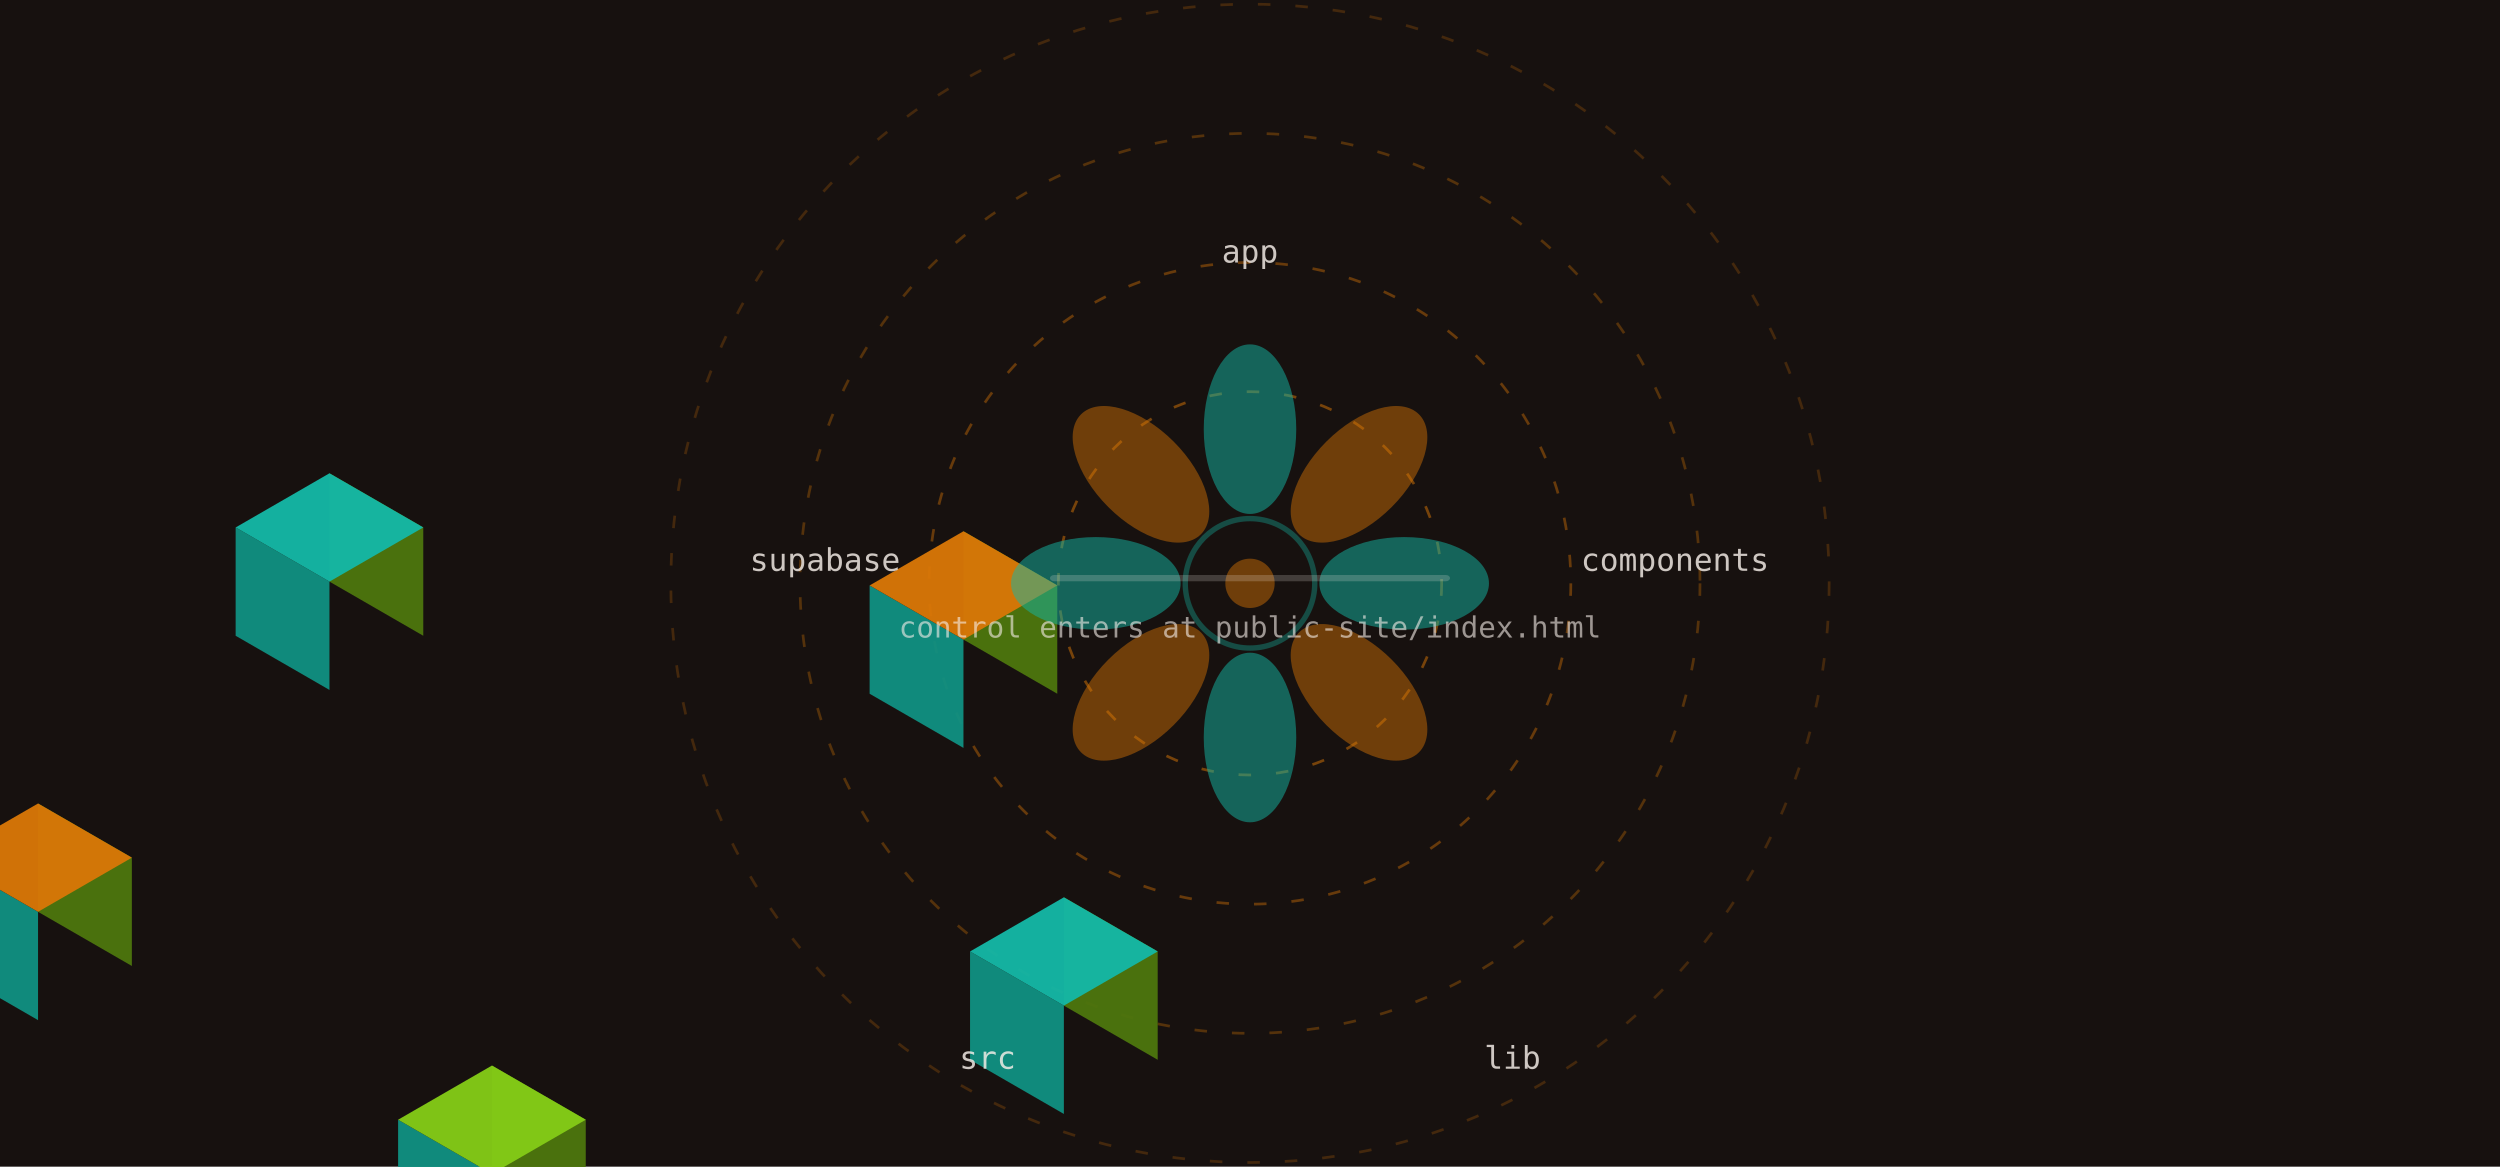
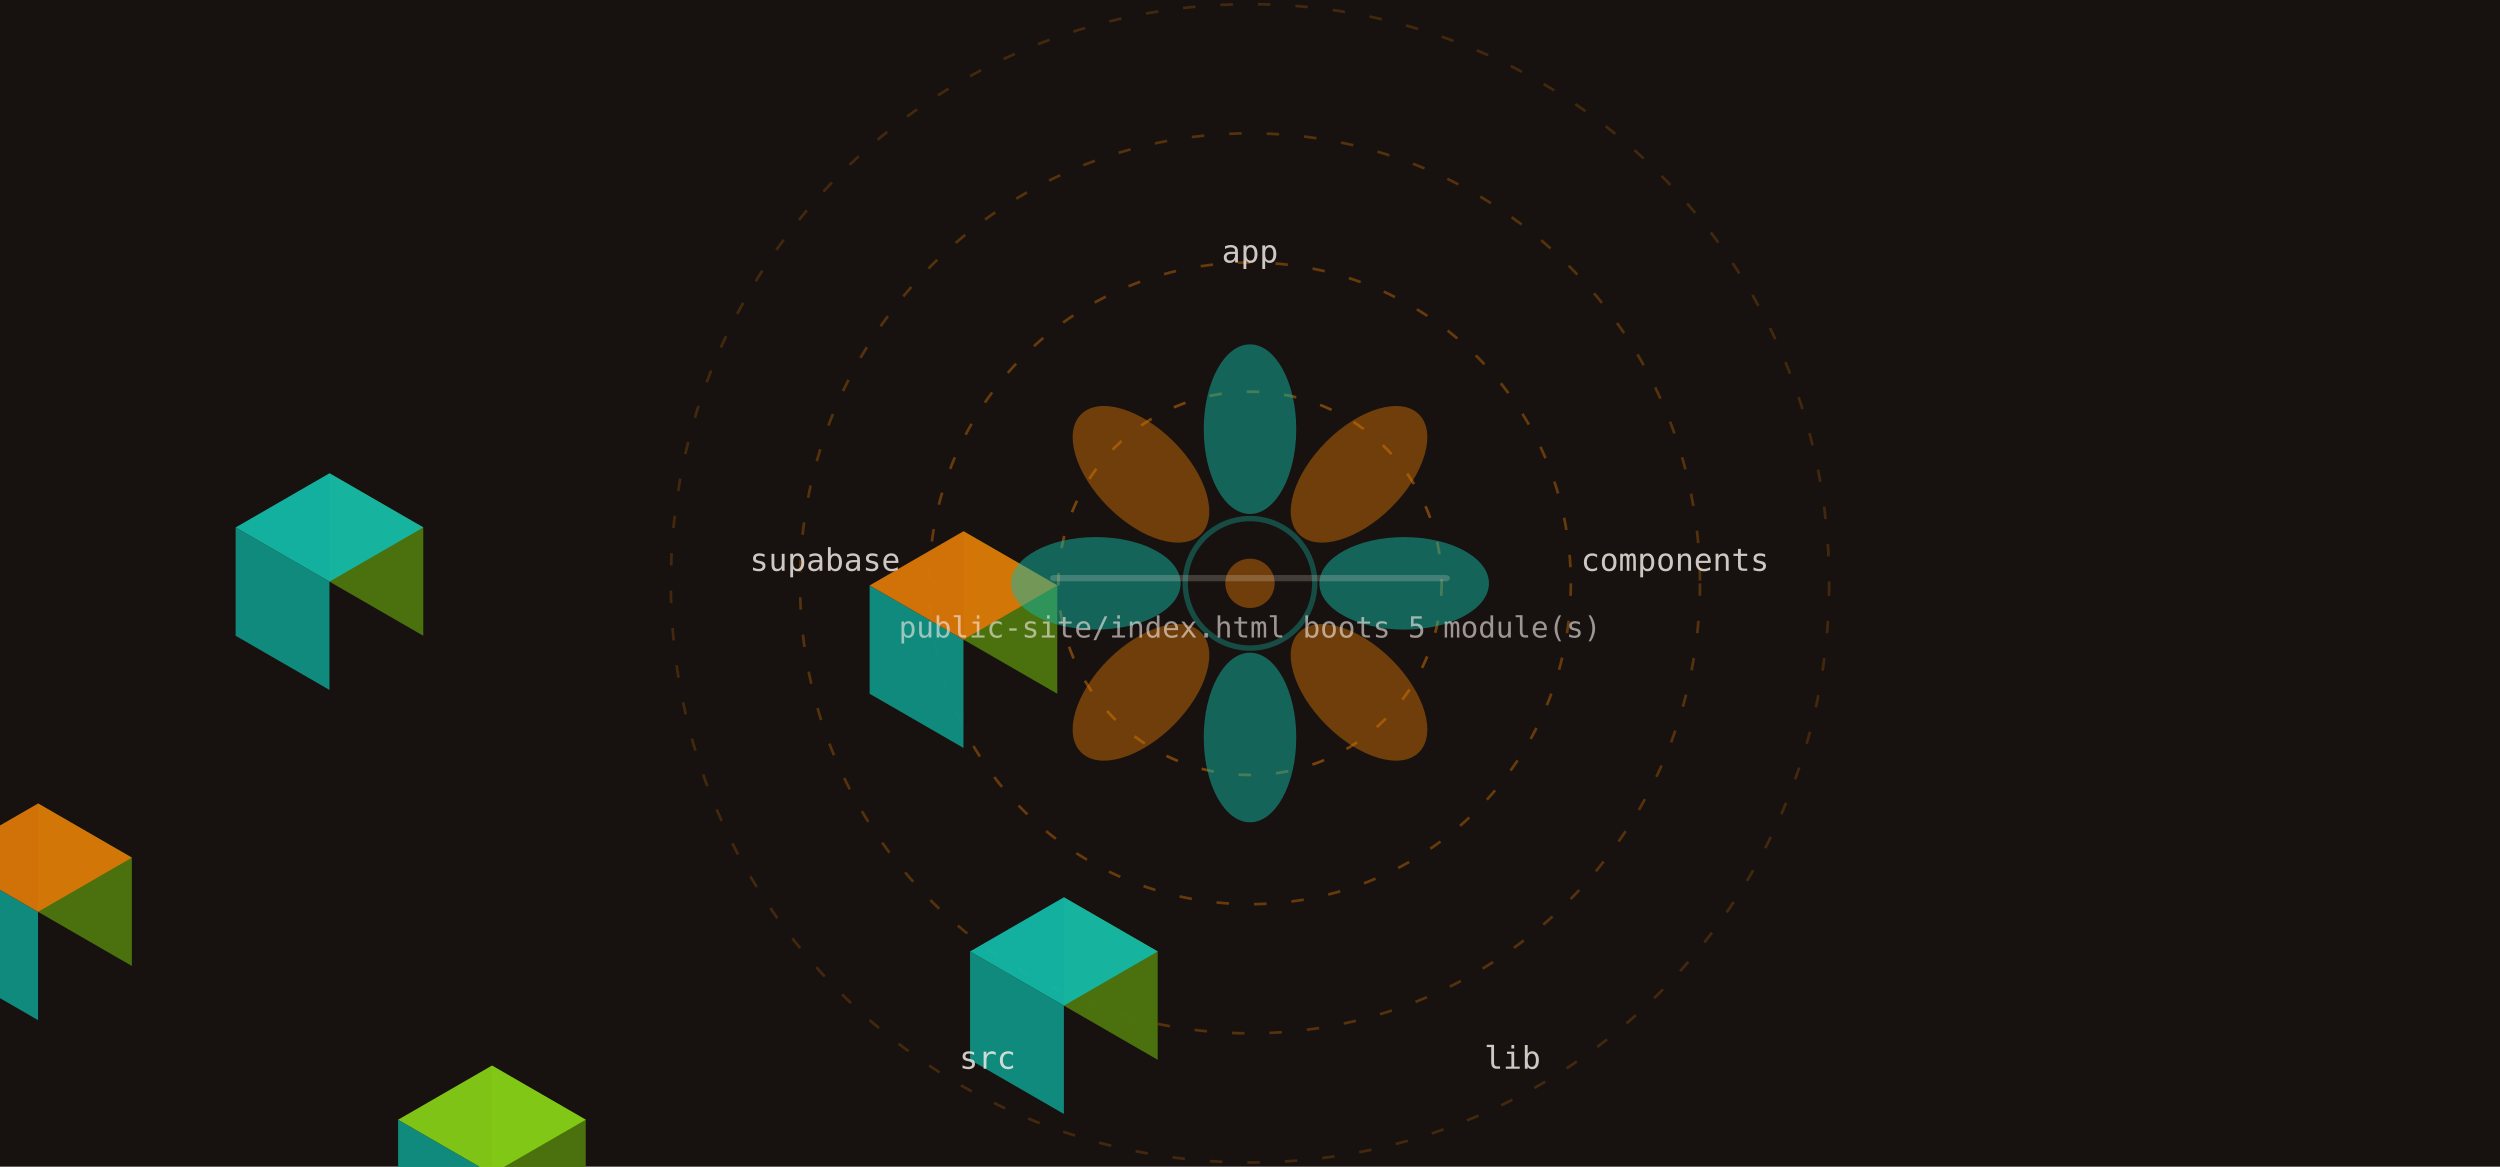
<svg xmlns="http://www.w3.org/2000/svg" viewBox="0 0 1200 560" width="1200" height="560" role="img" aria-label="cloudcastle workflow">
  <rect width="1200" height="560" fill="#17110f" />
  <defs>
    <linearGradient id="gk" x1="0" y1="0" x2="1" y2="1">
      <stop offset="0%" stop-color="#d97706" />
      <stop offset="100%" stop-color="#14b8a6" />
    </linearGradient>
  </defs>
  <circle cx="600.00" cy="280.00" r="92.00" fill="none" stroke="rgba(217,119,6,0.500)" stroke-width="1.30" opacity="1.00" stroke-dasharray="6 12" />
  <circle cx="600.00" cy="280.00" r="154.00" fill="none" stroke="rgba(217,119,6,0.410)" stroke-width="1.30" opacity="1.00" stroke-dasharray="6 12" />
  <circle cx="600.00" cy="280.00" r="216.00" fill="none" stroke="rgba(217,119,6,0.320)" stroke-width="1.30" opacity="1.00" stroke-dasharray="6 12" />
  <circle cx="600.00" cy="280.00" r="278.00" fill="none" stroke="rgba(217,119,6,0.230)" stroke-width="1.30" opacity="1.00" stroke-dasharray="6 12" />
  <polygon points="462.46,307.00 507.49,333.00 507.49,281.00 462.46,255.00" fill="#4d760d" opacity="0.95" />
  <polygon points="417.42,333.00 462.46,359.00 462.46,307.00 417.42,281.00" fill="#109081" opacity="0.95" />
  <polygon points="462.46,255.00 507.49,281.00 462.46,307.00 417.42,281.00" fill="#d97706" opacity="0.95" />
  <text x="600" y="126" font-family="ui-monospace,Menlo,monospace" font-size="15" fill="rgba(246,239,233,0.820)" text-anchor="middle">app</text>
  <polygon points="510.66,482.70 555.69,508.70 555.69,456.70 510.66,430.70" fill="#4d760d" opacity="0.95" />
  <polygon points="465.62,508.70 510.66,534.70 510.66,482.70 465.62,456.70" fill="#109081" opacity="0.95" />
  <polygon points="510.66,430.70 555.69,456.70 510.66,482.70 465.62,456.70" fill="#14b8a6" opacity="0.95" />
  <text x="804" y="274" font-family="ui-monospace,Menlo,monospace" font-size="15" fill="rgba(246,239,233,0.820)" text-anchor="middle">components</text>
  <polygon points="236.13,563.46 281.16,589.46 281.16,537.46 236.13,511.46" fill="#4d760d" opacity="0.95" />
  <polygon points="191.09,589.46 236.13,615.46 236.13,563.46 191.09,537.46" fill="#109081" opacity="0.95" />
  <polygon points="236.13,511.46 281.16,537.46 236.13,563.46 191.09,537.46" fill="#84cc16" opacity="0.95" />
  <text x="726" y="513" font-family="ui-monospace,Menlo,monospace" font-size="15" fill="rgba(246,239,233,0.820)" text-anchor="middle">lib</text>
  <polygon points="18.26,437.67 63.29,463.67 63.29,411.67 18.26,385.67" fill="#4d760d" opacity="0.95" />
  <polygon points="-26.77,463.67 18.26,489.67 18.26,437.67 -26.77,411.67" fill="#109081" opacity="0.95" />
  <polygon points="18.26,385.67 63.29,411.67 18.26,437.67 -26.77,411.67" fill="#d97706" opacity="0.95" />
  <text x="474" y="513" font-family="ui-monospace,Menlo,monospace" font-size="15" fill="rgba(246,239,233,0.820)" text-anchor="middle">src</text>
  <polygon points="158.14,279.17 203.17,305.17 203.17,253.17 158.14,227.17" fill="#4d760d" opacity="0.95" />
  <polygon points="113.11,305.17 158.14,331.17 158.14,279.17 113.11,253.17" fill="#109081" opacity="0.95" />
  <polygon points="158.14,227.17 203.17,253.17 158.14,279.17 113.11,253.17" fill="#14b8a6" opacity="0.95" />
  <text x="396" y="274" font-family="ui-monospace,Menlo,monospace" font-size="15" fill="rgba(246,239,233,0.820)" text-anchor="middle">supabase</text>
  <ellipse cx="600.00" cy="206.00" rx="22.20" ry="40.70" fill="rgba(20,184,166,0.500)" opacity="1.00" transform="rotate(0.0 600.00 206.00)" />
  <ellipse cx="652.33" cy="227.67" rx="22.20" ry="40.70" fill="rgba(217,119,6,0.450)" opacity="1.00" transform="rotate(45.0 652.33 227.67)" />
  <ellipse cx="674.00" cy="280.00" rx="22.20" ry="40.70" fill="rgba(20,184,166,0.500)" opacity="1.00" transform="rotate(90.0 674.00 280.00)" />
  <ellipse cx="652.33" cy="332.33" rx="22.20" ry="40.70" fill="rgba(217,119,6,0.450)" opacity="1.00" transform="rotate(135.0 652.33 332.33)" />
  <ellipse cx="600.00" cy="354.00" rx="22.20" ry="40.70" fill="rgba(20,184,166,0.500)" opacity="1.00" transform="rotate(180.0 600.00 354.00)" />
  <ellipse cx="547.67" cy="332.33" rx="22.20" ry="40.70" fill="rgba(217,119,6,0.450)" opacity="1.00" transform="rotate(225.0 547.67 332.33)" />
  <ellipse cx="526.00" cy="280.00" rx="22.20" ry="40.70" fill="rgba(20,184,166,0.500)" opacity="1.00" transform="rotate(270.0 526.00 280.00)" />
  <ellipse cx="547.67" cy="227.67" rx="22.20" ry="40.70" fill="rgba(217,119,6,0.450)" opacity="1.00" transform="rotate(315.0 547.67 227.67)" />
  <circle cx="600.00" cy="280.00" r="31.08" fill="none" stroke="rgba(20,184,166,0.500)" stroke-width="2.59" opacity="0.70" />
  <circle cx="600.00" cy="280.00" r="11.84" fill="rgba(217,119,6,0.450)" opacity="1.00" />
  <rect x="504.00" y="276.00" width="192.00" height="3.00" rx="2.00" fill="rgba(246,239,233,0.200)" opacity="1.00" />
-   <text x="600" y="306" font-family="ui-monospace,Menlo,monospace" font-size="14" fill="rgba(246,239,233,0.600)" text-anchor="middle">control enters at public-site/index.html</text>
+   <text x="600" y="306" font-family="ui-monospace,Menlo,monospace" font-size="14" fill="rgba(246,239,233,0.600)" text-anchor="middle">public-site/index.html boots 5 module(s)</text>
</svg>
